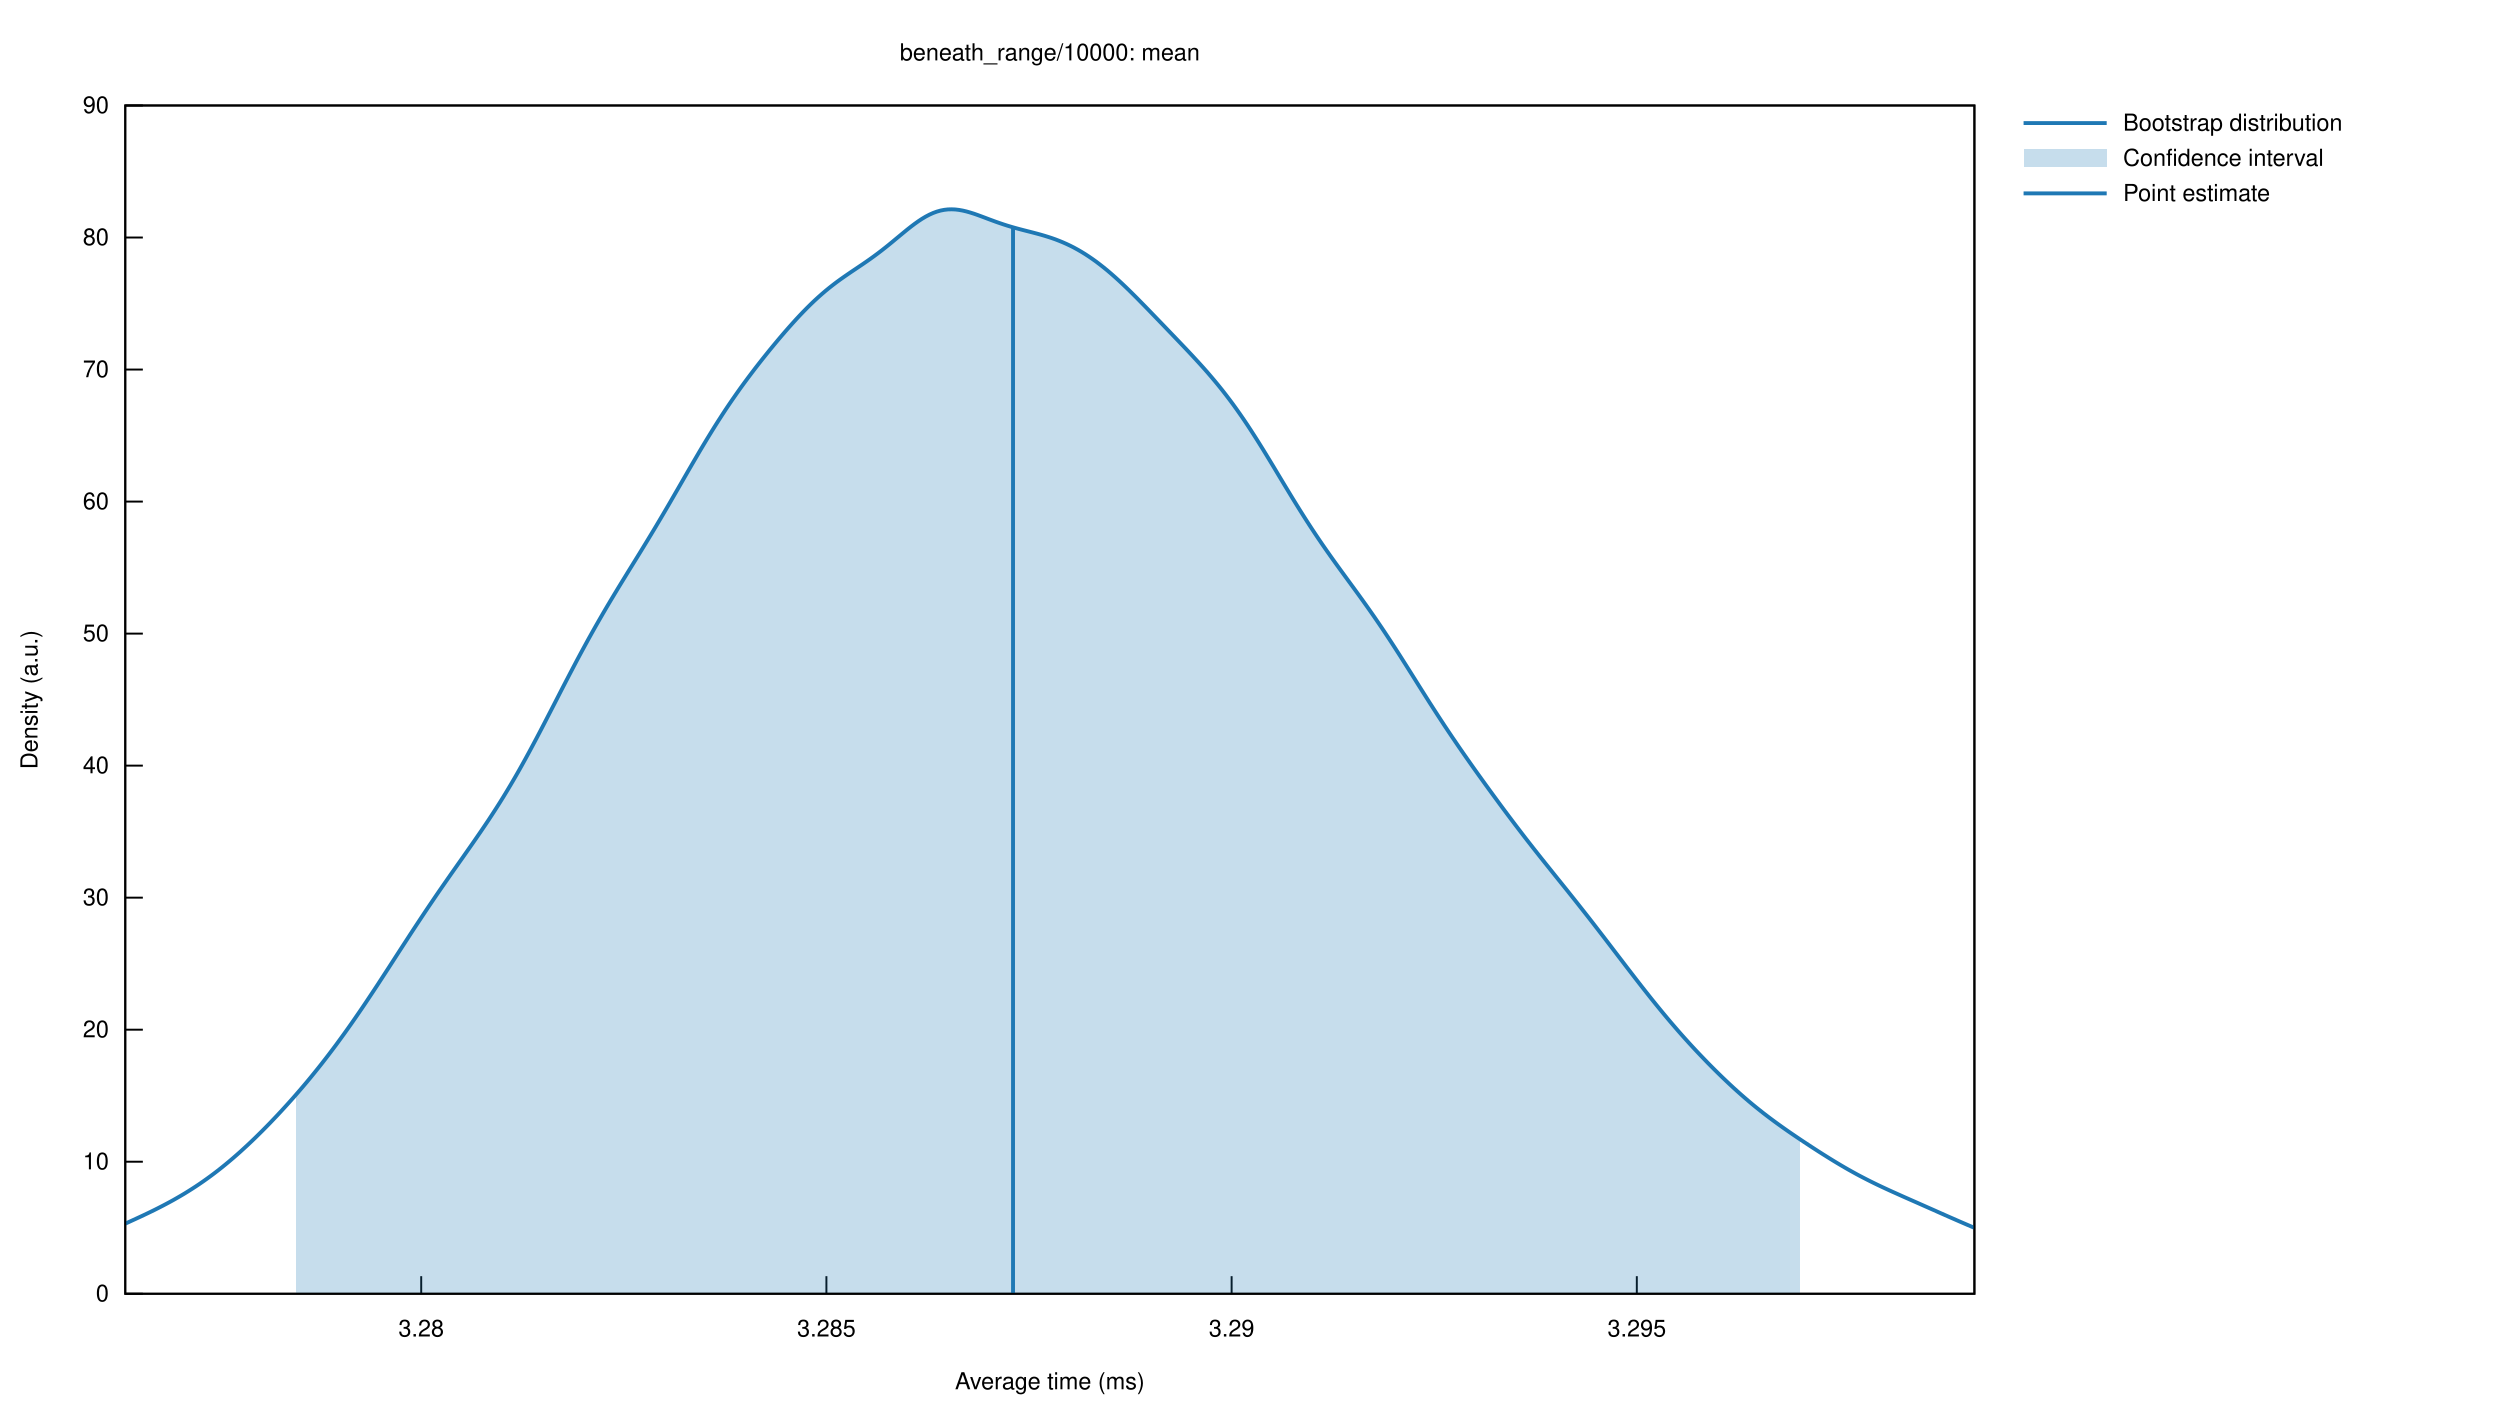
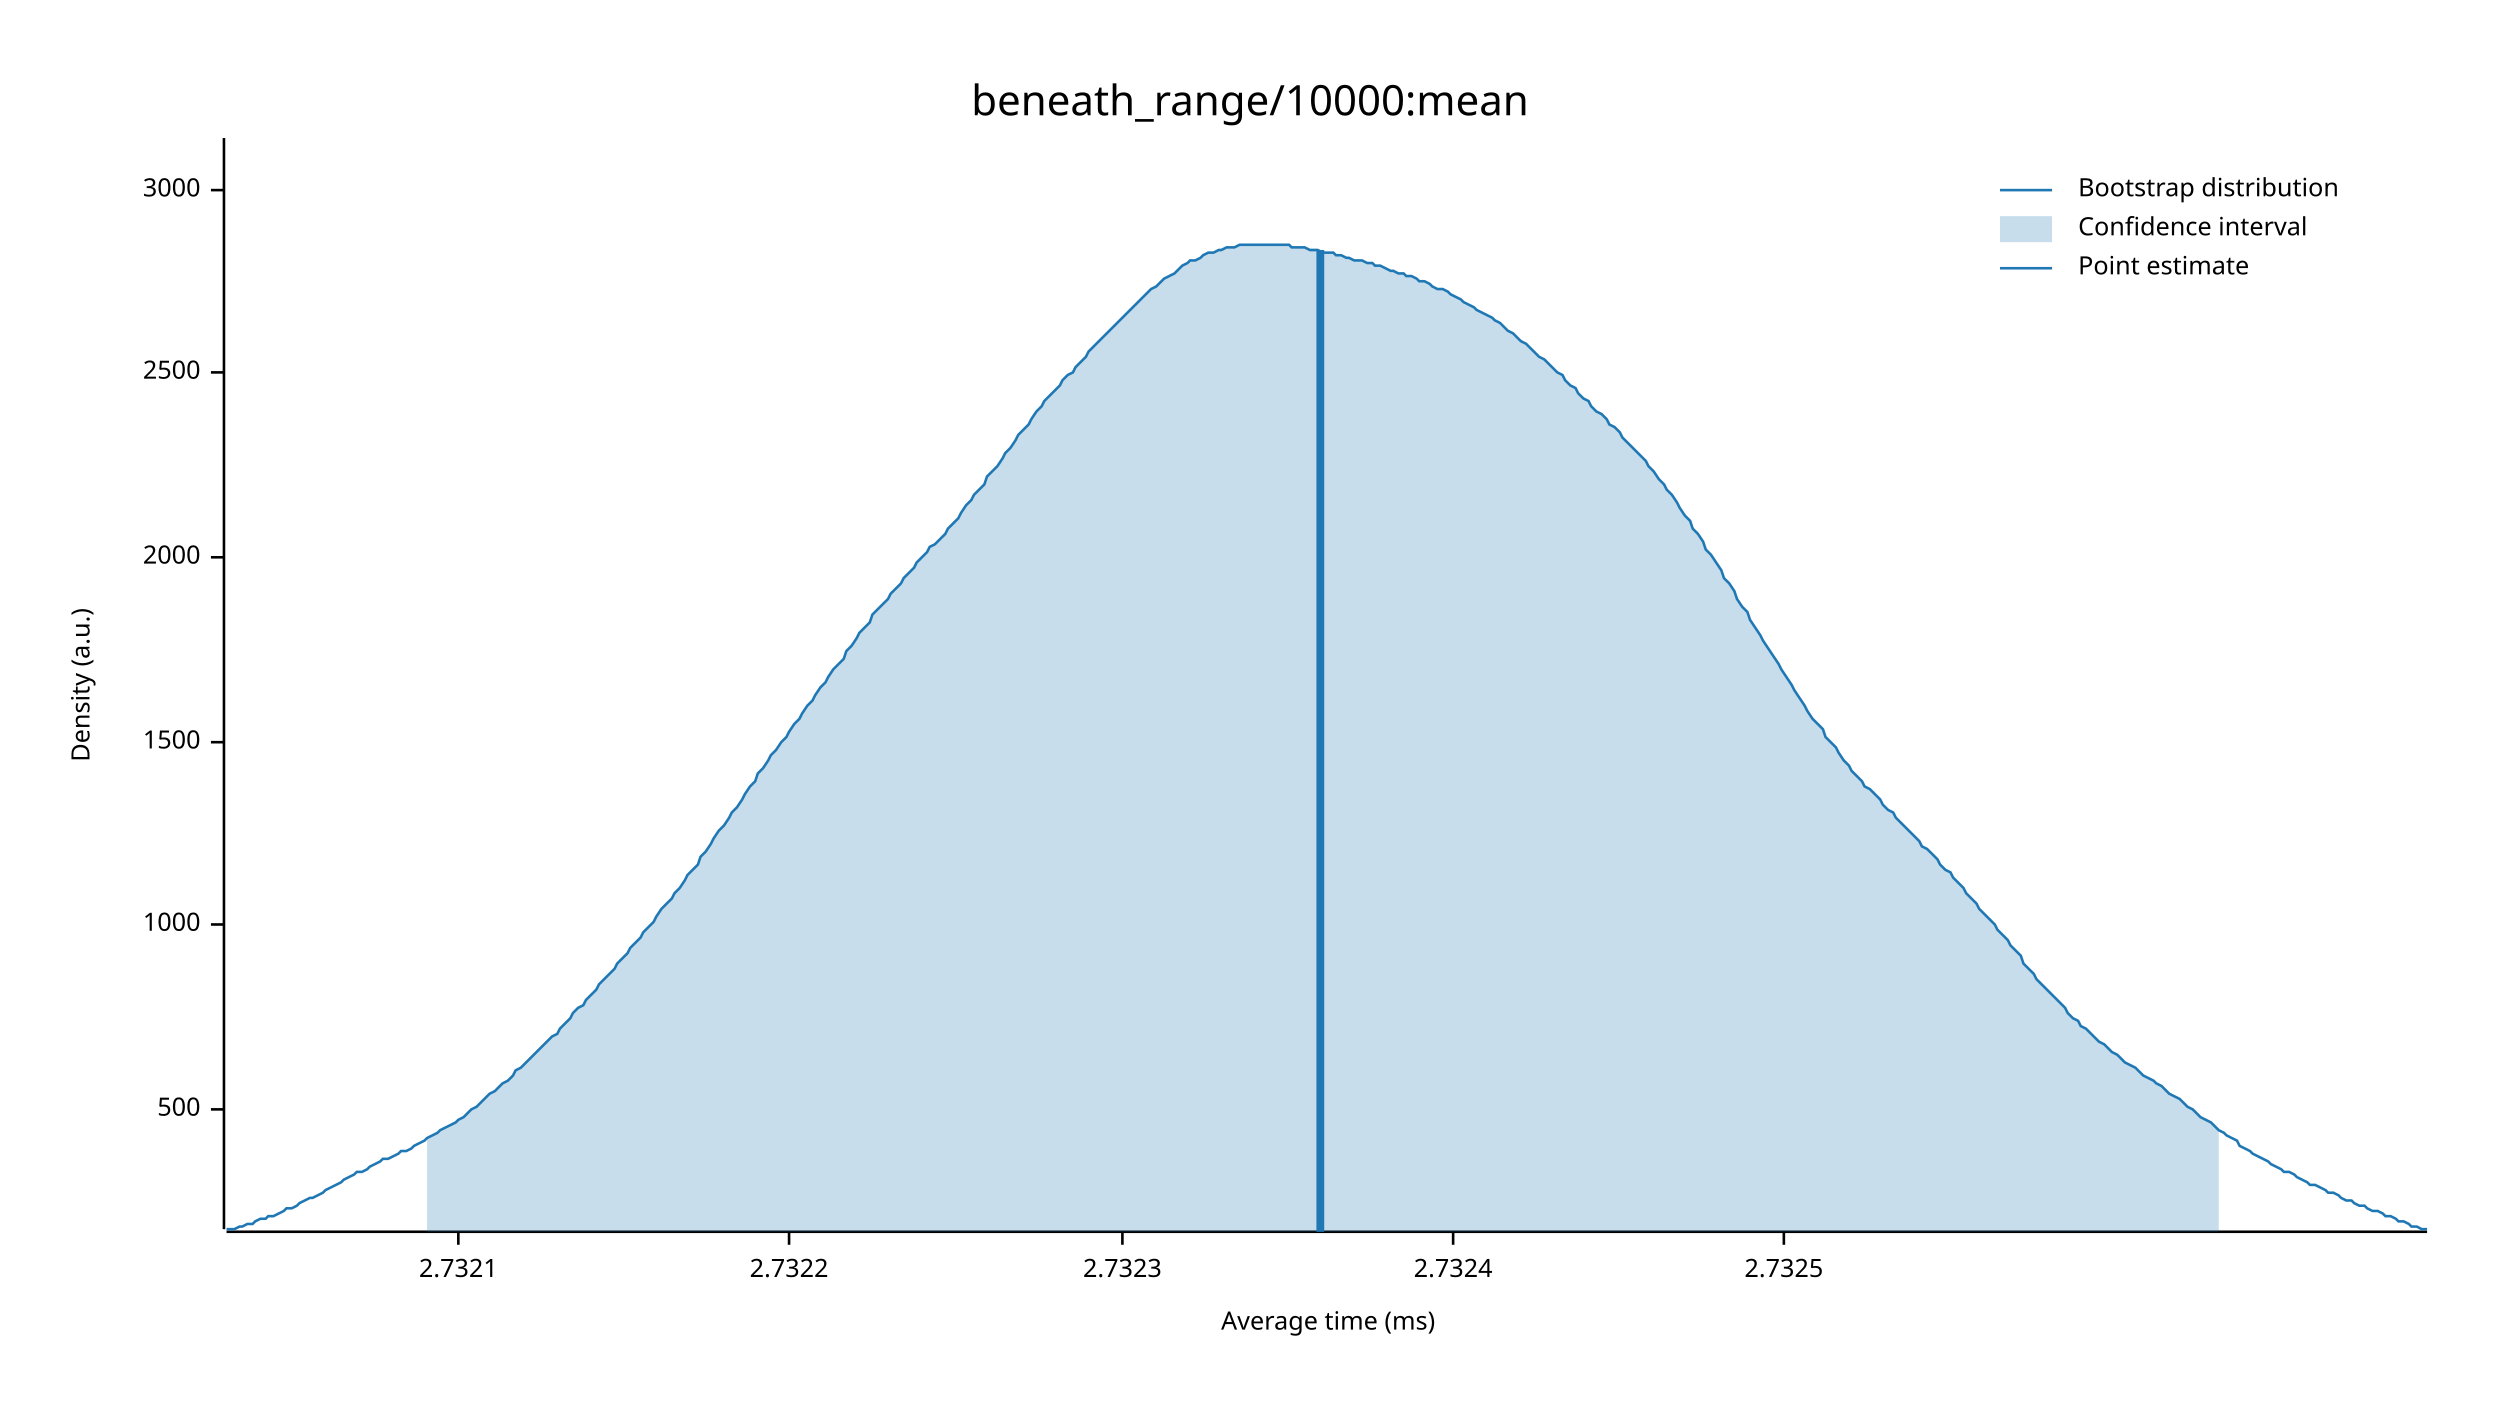
- <svg xmlns="http://www.w3.org/2000/svg" xmlns:xlink="http://www.w3.org/1999/xlink" viewBox="0 0 1280 720">
-   <g id="gnuplot_canvas">
-     <rect x="0" y="0" width="1280" height="720" fill="none" />
-     <defs>
-       <circle id="gpDot" r="0.5" stroke-width="0.5" stroke="currentColor" />
-       <path id="gpPt0" stroke-width="0.222" stroke="currentColor" d="M-1,0 h2 M0,-1 v2" />
-       <path id="gpPt1" stroke-width="0.222" stroke="currentColor" d="M-1,-1 L1,1 M1,-1 L-1,1" />
-       <path id="gpPt2" stroke-width="0.222" stroke="currentColor" d="M-1,0 L1,0 M0,-1 L0,1 M-1,-1 L1,1 M-1,1 L1,-1" />
-       <rect id="gpPt3" stroke-width="0.222" stroke="currentColor" x="-1" y="-1" width="2" height="2" />
-       <rect id="gpPt4" stroke-width="0.222" stroke="currentColor" fill="currentColor" x="-1" y="-1" width="2" height="2" />
-       <circle id="gpPt5" stroke-width="0.222" stroke="currentColor" cx="0" cy="0" r="1" />
-       <use xlink:href="#gpPt5" id="gpPt6" fill="currentColor" stroke="none" />
-       <path id="gpPt7" stroke-width="0.222" stroke="currentColor" d="M0,-1.33 L-1.33,0.67 L1.33,0.67 z" />
-       <use xlink:href="#gpPt7" id="gpPt8" fill="currentColor" stroke="none" />
-       <use xlink:href="#gpPt7" id="gpPt9" stroke="currentColor" transform="rotate(180)" />
-       <use xlink:href="#gpPt9" id="gpPt10" fill="currentColor" stroke="none" />
-       <use xlink:href="#gpPt3" id="gpPt11" stroke="currentColor" transform="rotate(45)" />
-       <use xlink:href="#gpPt11" id="gpPt12" fill="currentColor" stroke="none" />
-       <path id="gpPt13" stroke-width="0.222" stroke="currentColor" d="M0,1.330 L1.265,0.411 L0.782,-1.067 L-0.782,-1.076 L-1.265,0.411 z" />
-       <use xlink:href="#gpPt13" id="gpPt14" fill="currentColor" stroke="none" />
-       <filter id="textbox" filterUnits="objectBoundingBox" x="0" y="0" height="1" width="1">
-         <feFlood flood-color="white" flood-opacity="1" result="bgnd" />
-         <feComposite in="SourceGraphic" in2="bgnd" operator="atop" />
-       </filter>
-       <filter id="greybox" filterUnits="objectBoundingBox" x="0" y="0" height="1" width="1">
-         <feFlood flood-color="lightgrey" flood-opacity="1" result="grey" />
-         <feComposite in="SourceGraphic" in2="grey" operator="atop" />
-       </filter>
-     </defs>
-     <g fill="none" color="white" stroke="currentColor" stroke-width="1.00" stroke-linecap="butt" stroke-linejoin="miter">
- </g>
-     <g fill="none" color="black" stroke="currentColor" stroke-width="1.00" stroke-linecap="butt" stroke-linejoin="miter">
-       <path stroke="black" d="M64.14,662.40 L73.14,662.40  " />
-       <g transform="translate(55.75,666.30)" stroke="none" fill="black" font-family="Helvetica" font-size="12.00" text-anchor="end">
-         <text>
-           <tspan font-family="Helvetica"> 0</tspan>
-         </text>
-       </g>
-     </g>
-     <g fill="none" color="black" stroke="currentColor" stroke-width="1.00" stroke-linecap="butt" stroke-linejoin="miter">
-       <path stroke="black" d="M64.14,594.80 L73.14,594.80  " />
-       <g transform="translate(55.75,598.70)" stroke="none" fill="black" font-family="Helvetica" font-size="12.00" text-anchor="end">
-         <text>
-           <tspan font-family="Helvetica"> 10</tspan>
-         </text>
-       </g>
-     </g>
-     <g fill="none" color="black" stroke="currentColor" stroke-width="1.00" stroke-linecap="butt" stroke-linejoin="miter">
-       <path stroke="black" d="M64.14,527.20 L73.14,527.20  " />
-       <g transform="translate(55.75,531.10)" stroke="none" fill="black" font-family="Helvetica" font-size="12.00" text-anchor="end">
-         <text>
-           <tspan font-family="Helvetica"> 20</tspan>
-         </text>
-       </g>
-     </g>
-     <g fill="none" color="black" stroke="currentColor" stroke-width="1.00" stroke-linecap="butt" stroke-linejoin="miter">
-       <path stroke="black" d="M64.14,459.60 L73.14,459.60  " />
-       <g transform="translate(55.75,463.50)" stroke="none" fill="black" font-family="Helvetica" font-size="12.00" text-anchor="end">
-         <text>
-           <tspan font-family="Helvetica"> 30</tspan>
-         </text>
-       </g>
-     </g>
-     <g fill="none" color="black" stroke="currentColor" stroke-width="1.00" stroke-linecap="butt" stroke-linejoin="miter">
-       <path stroke="black" d="M64.14,392.00 L73.14,392.00  " />
-       <g transform="translate(55.75,395.90)" stroke="none" fill="black" font-family="Helvetica" font-size="12.00" text-anchor="end">
-         <text>
-           <tspan font-family="Helvetica"> 40</tspan>
-         </text>
-       </g>
-     </g>
-     <g fill="none" color="black" stroke="currentColor" stroke-width="1.00" stroke-linecap="butt" stroke-linejoin="miter">
-       <path stroke="black" d="M64.14,324.41 L73.14,324.41  " />
-       <g transform="translate(55.75,328.31)" stroke="none" fill="black" font-family="Helvetica" font-size="12.00" text-anchor="end">
-         <text>
-           <tspan font-family="Helvetica"> 50</tspan>
-         </text>
-       </g>
-     </g>
-     <g fill="none" color="black" stroke="currentColor" stroke-width="1.00" stroke-linecap="butt" stroke-linejoin="miter">
-       <path stroke="black" d="M64.14,256.81 L73.14,256.81  " />
-       <g transform="translate(55.75,260.71)" stroke="none" fill="black" font-family="Helvetica" font-size="12.00" text-anchor="end">
-         <text>
-           <tspan font-family="Helvetica"> 60</tspan>
-         </text>
-       </g>
-     </g>
-     <g fill="none" color="black" stroke="currentColor" stroke-width="1.00" stroke-linecap="butt" stroke-linejoin="miter">
-       <path stroke="black" d="M64.14,189.21 L73.14,189.21  " />
-       <g transform="translate(55.75,193.11)" stroke="none" fill="black" font-family="Helvetica" font-size="12.00" text-anchor="end">
-         <text>
-           <tspan font-family="Helvetica"> 70</tspan>
-         </text>
-       </g>
-     </g>
-     <g fill="none" color="black" stroke="currentColor" stroke-width="1.00" stroke-linecap="butt" stroke-linejoin="miter">
-       <path stroke="black" d="M64.14,121.61 L73.14,121.61  " />
-       <g transform="translate(55.75,125.51)" stroke="none" fill="black" font-family="Helvetica" font-size="12.00" text-anchor="end">
-         <text>
-           <tspan font-family="Helvetica"> 80</tspan>
-         </text>
-       </g>
-     </g>
-     <g fill="none" color="black" stroke="currentColor" stroke-width="1.00" stroke-linecap="butt" stroke-linejoin="miter">
-       <path stroke="black" d="M64.14,54.01 L73.14,54.01  " />
-       <g transform="translate(55.75,57.91)" stroke="none" fill="black" font-family="Helvetica" font-size="12.00" text-anchor="end">
-         <text>
-           <tspan font-family="Helvetica"> 90</tspan>
-         </text>
-       </g>
-     </g>
-     <g fill="none" color="black" stroke="currentColor" stroke-width="1.00" stroke-linecap="butt" stroke-linejoin="miter">
-       <path stroke="black" d="M215.66,662.40 L215.66,653.40  " />
-       <g transform="translate(215.66,684.30)" stroke="none" fill="black" font-family="Helvetica" font-size="12.00" text-anchor="middle">
-         <text>
-           <tspan font-family="Helvetica"> 3.28</tspan>
-         </text>
-       </g>
-     </g>
-     <g fill="none" color="black" stroke="currentColor" stroke-width="1.00" stroke-linecap="butt" stroke-linejoin="miter">
-       <path stroke="black" d="M423.12,662.40 L423.12,653.40  " />
-       <g transform="translate(423.12,684.30)" stroke="none" fill="black" font-family="Helvetica" font-size="12.00" text-anchor="middle">
-         <text>
-           <tspan font-family="Helvetica"> 3.285</tspan>
-         </text>
-       </g>
-     </g>
-     <g fill="none" color="black" stroke="currentColor" stroke-width="1.00" stroke-linecap="butt" stroke-linejoin="miter">
-       <path stroke="black" d="M630.59,662.40 L630.59,653.40  " />
-       <g transform="translate(630.59,684.30)" stroke="none" fill="black" font-family="Helvetica" font-size="12.00" text-anchor="middle">
-         <text>
-           <tspan font-family="Helvetica"> 3.29</tspan>
-         </text>
-       </g>
-     </g>
-     <g fill="none" color="black" stroke="currentColor" stroke-width="1.00" stroke-linecap="butt" stroke-linejoin="miter">
-       <path stroke="black" d="M838.05,662.40 L838.05,653.40  " />
-       <g transform="translate(838.05,684.30)" stroke="none" fill="black" font-family="Helvetica" font-size="12.00" text-anchor="middle">
-         <text>
-           <tspan font-family="Helvetica"> 3.295</tspan>
-         </text>
-       </g>
-     </g>
-     <g fill="none" color="black" stroke="currentColor" stroke-width="1.00" stroke-linecap="butt" stroke-linejoin="miter">
- </g>
-     <g fill="none" color="black" stroke="currentColor" stroke-width="1.00" stroke-linecap="butt" stroke-linejoin="miter">
-       <path stroke="black" d="M64.14,54.01 L64.14,662.40 L1010.90,662.40 L1010.90,54.01 L64.14,54.01 Z  " />
-     </g>
-     <g fill="none" color="black" stroke="currentColor" stroke-width="1.00" stroke-linecap="butt" stroke-linejoin="miter">
-       <g transform="translate(19.18,358.21) rotate(270)" stroke="none" fill="black" font-family="Helvetica" font-size="12.00" text-anchor="middle">
-         <text>
-           <tspan font-family="Helvetica">Density (a.u.)</tspan>
-         </text>
-       </g>
-     </g>
-     <g fill="none" color="black" stroke="currentColor" stroke-width="1.00" stroke-linecap="butt" stroke-linejoin="miter">
-       <g transform="translate(537.52,711.30)" stroke="none" fill="black" font-family="Helvetica" font-size="12.00" text-anchor="middle">
-         <text>
-           <tspan font-family="Helvetica">Average time (ms)</tspan>
-         </text>
-       </g>
-     </g>
-     <g fill="none" color="black" stroke="currentColor" stroke-width="1.00" stroke-linecap="butt" stroke-linejoin="miter">
- </g>
-     <g id="gnuplot_plot_1">
-       <g fill="none" color="white" stroke="currentColor" stroke-width="2.00" stroke-linecap="butt" stroke-linejoin="miter">
- </g>
-       <g fill="none" color="black" stroke="currentColor" stroke-width="2.00" stroke-linecap="butt" stroke-linejoin="miter">
-         <g transform="translate(1087.02,66.91)" stroke="none" fill="black" font-family="Helvetica" font-size="12.00" text-anchor="start">
-           <text>
-             <tspan font-family="Helvetica">Bootstrap distribution</tspan>
-           </text>
-         </g>
-       </g>
-       <g fill="none" color="black" stroke="currentColor" stroke-width="2.00" stroke-linecap="butt" stroke-linejoin="miter">
-         <path stroke="rgb( 31, 120, 180)" d="M1036.07,63.01 L1078.63,63.01 M64.14,626.50 L66.04,625.64 L67.93,624.77 L69.83,623.90 L71.73,623.02 L73.63,622.13   L75.52,621.23 L77.42,620.31 L79.32,619.38 L81.22,618.42 L83.11,617.45 L85.01,616.45 L86.91,615.43 L88.81,614.39   L90.70,613.31 L92.60,612.21 L94.50,611.08 L96.39,609.91 L98.29,608.71 L100.19,607.48 L102.09,606.21 L103.98,604.91   L105.88,603.56 L107.78,602.18 L109.68,600.76 L111.57,599.31 L113.47,597.81 L115.37,596.27 L117.26,594.70 L119.16,593.09   L121.06,591.44 L122.96,589.76 L124.85,588.03 L126.75,586.28 L128.65,584.49 L130.55,582.67 L132.44,580.81 L134.34,578.93   L136.24,577.01 L138.14,575.07 L140.03,573.09 L141.93,571.09 L143.83,569.05 L145.72,566.99 L147.62,564.90 L149.52,562.78   L151.42,560.62 L153.31,558.44 L155.21,556.22 L157.11,553.97 L159.01,551.68 L160.90,549.36 L162.80,547.00 L164.70,544.61   L166.59,542.18 L168.49,539.71 L170.39,537.20 L172.29,534.66 L174.18,532.07 L176.08,529.46 L177.98,526.80 L179.88,524.11   L181.77,521.39 L183.67,518.63 L185.57,515.85 L187.47,513.03 L189.36,510.19 L191.26,507.33 L193.16,504.45 L195.05,501.55   L196.95,498.63 L198.85,495.71 L200.75,492.77 L202.64,489.84 L204.54,486.90 L206.44,483.97 L208.34,481.05 L210.23,478.13   L212.13,475.23 L214.03,472.35 L215.93,469.48 L217.82,466.64 L219.72,463.81 L221.62,461.01 L223.51,458.22 L225.41,455.46   L227.31,452.72 L229.21,449.99 L231.10,447.28 L233.00,444.58 L234.90,441.88 L236.80,439.19 L238.69,436.49 L240.59,433.79   L242.49,431.07 L244.38,428.33 L246.28,425.57 L248.18,422.77 L250.08,419.94 L251.97,417.05 L253.87,414.12 L255.77,411.14   L257.67,408.09 L259.56,404.98 L261.46,401.81 L263.36,398.57 L265.26,395.27 L267.15,391.91 L269.05,388.48 L270.95,385.00   L272.84,381.47 L274.74,377.90 L276.64,374.28 L278.54,370.63 L280.43,366.96 L282.33,363.28 L284.23,359.59 L286.13,355.89   L288.02,352.21 L289.92,348.54 L291.82,344.90 L293.72,341.28 L295.61,337.69 L297.51,334.15 L299.41,330.65 L301.30,327.19   L303.20,323.78 L305.10,320.41 L307.00,317.09 L308.89,313.82 L310.79,310.58 L312.69,307.39 L314.59,304.23 L316.48,301.10   L318.38,298.00 L320.28,294.91 L322.17,291.83 L324.07,288.76 L325.97,285.69 L327.87,282.61 L329.76,279.52 L331.66,276.41   L333.56,273.27 L335.46,270.12 L337.35,266.94 L339.25,263.73 L341.15,260.50 L343.05,257.25 L344.94,253.97 L346.84,250.69   L348.74,247.40 L350.63,244.11 L352.53,240.82 L354.43,237.55 L356.33,234.30 L358.22,231.07 L360.12,227.88 L362.02,224.73   L363.92,221.63 L365.81,218.58 L367.71,215.58 L369.61,212.63 L371.50,209.74 L373.40,206.91 L375.30,204.14 L377.20,201.42   L379.09,198.75 L380.99,196.14 L382.89,193.57 L384.79,191.05 L386.68,188.56 L388.58,186.12 L390.48,183.71 L392.38,181.34   L394.27,179.00 L396.17,176.69 L398.07,174.41 L399.96,172.17 L401.86,169.96 L403.76,167.79 L405.66,165.66 L407.55,163.57   L409.45,161.53 L411.35,159.54 L413.25,157.61 L415.14,155.74 L417.04,153.92 L418.94,152.18 L420.84,150.50 L422.73,148.88   L424.63,147.33 L426.53,145.84 L428.42,144.40 L430.32,143.02 L432.22,141.68 L434.12,140.37 L436.01,139.08 L437.91,137.81   L439.81,136.53 L441.71,135.25 L443.60,133.95 L445.50,132.62 L447.40,131.25 L449.29,129.85 L451.19,128.40 L453.09,126.91   L454.99,125.39 L456.88,123.84 L458.78,122.26 L460.68,120.69 L462.58,119.12 L464.47,117.57 L466.37,116.07 L468.27,114.64   L470.17,113.28 L472.06,112.03 L473.96,110.90 L475.86,109.90 L477.75,109.05 L479.65,108.35 L481.55,107.81 L483.45,107.44   L485.34,107.22 L487.24,107.17 L489.14,107.25 L491.04,107.48 L492.93,107.82 L494.83,108.27 L496.73,108.81 L498.63,109.41   L500.52,110.07 L502.42,110.77 L504.32,111.48 L506.21,112.20 L508.11,112.90 L510.01,113.60 L511.91,114.26 L513.80,114.90   L515.70,115.51 L517.60,116.08 L519.50,116.63 L521.39,117.15 L523.29,117.65 L525.19,118.14 L527.08,118.62 L528.98,119.11   L530.88,119.61 L532.78,120.13 L534.67,120.68 L536.57,121.27 L538.47,121.89 L540.37,122.56 L542.26,123.29 L544.16,124.07   L546.06,124.91 L547.96,125.81 L549.85,126.77 L551.75,127.81 L553.65,128.91 L555.54,130.07 L557.44,131.31 L559.34,132.61   L561.24,133.97 L563.13,135.41 L565.03,136.90 L566.93,138.45 L568.83,140.07 L570.72,141.73 L572.62,143.45 L574.52,145.21   L576.41,147.01 L578.31,148.85 L580.21,150.73 L582.11,152.62 L584.00,154.55 L585.90,156.48 L587.80,158.43 L589.70,160.40   L591.59,162.36 L593.49,164.33 L595.39,166.30 L597.29,168.28 L599.18,170.25 L601.08,172.23 L602.98,174.21 L604.87,176.19   L606.77,178.18 L608.67,180.19 L610.57,182.22 L612.46,184.27 L614.36,186.34 L616.26,188.45 L618.16,190.60 L620.05,192.80   L621.95,195.05 L623.85,197.35 L625.75,199.71 L627.64,202.14 L629.54,204.63 L631.44,207.19 L633.33,209.82 L635.23,212.52   L637.13,215.29 L639.03,218.13 L640.92,221.03 L642.82,223.99 L644.72,227.00 L646.62,230.05 L648.51,233.14 L650.41,236.26   L652.31,239.40 L654.20,242.56 L656.10,245.72 L658.00,248.87 L659.90,252.00 L661.79,255.12 L663.69,258.20 L665.59,261.25   L667.49,264.26 L669.38,267.23 L671.28,270.15 L673.18,273.03 L675.08,275.86 L676.97,278.64 L678.87,281.38 L680.77,284.08   L682.66,286.74 L684.56,289.38 L686.46,292.00 L688.36,294.60 L690.25,297.19 L692.15,299.79 L694.05,302.39 L695.95,305.00   L697.84,307.63 L699.74,310.29 L701.64,312.98 L703.54,315.70 L705.43,318.46 L707.33,321.25 L709.23,324.09 L711.12,326.96   L713.02,329.86 L714.92,332.80 L716.82,335.76 L718.71,338.75 L720.61,341.75 L722.51,344.76 L724.41,347.78 L726.30,350.80   L728.20,353.81 L730.10,356.81 L731.99,359.79 L733.89,362.75 L735.79,365.69 L737.69,368.60 L739.58,371.49 L741.48,374.34   L743.38,377.17 L745.28,379.96 L747.17,382.73 L749.07,385.48 L750.97,388.20 L752.87,390.90 L754.76,393.58 L756.66,396.24   L758.56,398.88 L760.45,401.51 L762.35,404.13 L764.25,406.73 L766.15,409.32 L768.04,411.90 L769.94,414.46 L771.84,417.00   L773.74,419.53 L775.63,422.04 L777.53,424.53 L779.43,427.01 L781.32,429.47 L783.22,431.90 L785.12,434.33 L787.02,436.73   L788.91,439.12 L790.81,441.50 L792.71,443.87 L794.61,446.24 L796.50,448.60 L798.40,450.96 L800.30,453.32 L802.20,455.68   L804.09,458.05 L805.99,460.43 L807.89,462.82 L809.78,465.22 L811.68,467.63 L813.58,470.05 L815.48,472.49 L817.37,474.94   L819.27,477.40 L821.17,479.86 L823.07,482.34 L824.96,484.81 L826.86,487.30 L828.76,489.78 L830.66,492.26 L832.55,494.74   L834.45,497.21 L836.35,499.67 L838.24,502.12 L840.14,504.56 L842.04,506.98 L843.94,509.38 L845.83,511.76 L847.73,514.11   L849.63,516.44 L851.53,518.75 L853.42,521.02 L855.32,523.27 L857.22,525.48 L859.11,527.67 L861.01,529.83 L862.91,531.95   L864.81,534.05 L866.70,536.11 L868.60,538.15 L870.50,540.15 L872.40,542.13 L874.29,544.09 L876.19,546.01 L878.09,547.91   L879.99,549.78 L881.88,551.62 L883.78,553.43 L885.68,555.22 L887.57,556.97 L889.47,558.69 L891.37,560.38 L893.27,562.04   L895.16,563.67 L897.06,565.26 L898.96,566.82 L900.86,568.34 L902.75,569.84 L904.65,571.30 L906.55,572.73 L908.45,574.14   L910.34,575.52 L912.24,576.88 L914.14,578.22 L916.03,579.54 L917.93,580.84 L919.83,582.13 L921.73,583.41 L923.62,584.67   L925.52,585.92 L927.42,587.17 L929.32,588.40 L931.21,589.62 L933.11,590.83 L935.01,592.02 L936.90,593.20 L938.80,594.37   L940.70,595.52 L942.60,596.65 L944.49,597.76 L946.39,598.85 L948.29,599.91 L950.19,600.96 L952.08,601.98 L953.98,602.97   L955.88,603.95 L957.78,604.91 L959.67,605.84 L961.57,606.76 L963.47,607.66 L965.36,608.54 L967.26,609.42 L969.16,610.28   L971.06,611.13 L972.95,611.98 L974.85,612.83 L976.75,613.67 L978.65,614.51 L980.54,615.34 L982.44,616.18 L984.34,617.02   L986.23,617.86 L988.13,618.70 L990.03,619.54 L991.93,620.39 L993.82,621.23 L995.72,622.07 L997.62,622.91 L999.52,623.74   L1001.41,624.57 L1003.31,625.40 L1005.21,626.22 L1007.11,627.04 L1009.00,627.85 L1010.90,628.65  " />
-       </g>
-     </g>
-     <g id="gnuplot_plot_2">
-       <g fill="none" color="white" stroke="rgb( 31, 120, 180)" stroke-width="1.00" stroke-linecap="butt" stroke-linejoin="miter">
- </g>
-       <g fill="none" color="black" stroke="currentColor" stroke-width="1.00" stroke-linecap="butt" stroke-linejoin="miter">
-         <g transform="translate(1087.02,84.91)" stroke="none" fill="black" font-family="Helvetica" font-size="12.00" text-anchor="start">
-           <text>
-             <tspan font-family="Helvetica">Confidence interval</tspan>
-           </text>
-         </g>
-       </g>
-       <g fill="none" color="black" stroke="currentColor" stroke-width="1.00" stroke-linecap="butt" stroke-linejoin="miter">
-         <g stroke="none" shape-rendering="crispEdges">
-           <polygon fill="rgb( 31, 120, 180)" fill-opacity="0.25" points="1036.07,85.51 1078.63,85.51 1078.63,76.51 1036.07,76.51 " />
-           <polygon fill="rgb( 31, 120, 180)" fill-opacity="0.25" points="151.42,560.62 153.31,558.44 155.21,556.22 157.11,553.97 159.01,551.68 160.90,549.36 162.80,547.00 164.70,544.61 166.59,542.18 168.49,539.71 170.39,537.20 172.29,534.66 174.18,532.07 176.08,529.46 177.98,526.80 179.88,524.11 181.77,521.39 183.67,518.63 185.57,515.85 187.47,513.03 189.36,510.19 191.26,507.33 193.16,504.45 195.05,501.55 196.95,498.63 198.85,495.71 200.75,492.77 202.64,489.84 204.54,486.90 206.44,483.97 208.34,481.05 210.23,478.13 212.13,475.23 214.03,472.35 215.93,469.48 217.82,466.64 219.72,463.81 221.62,461.01 223.51,458.22 225.41,455.46 227.31,452.72 229.21,449.99 231.10,447.28 233.00,444.58 234.90,441.88 236.80,439.19 238.69,436.49 240.59,433.79 242.49,431.07 244.38,428.33 246.28,425.57 248.18,422.77 250.08,419.94 251.97,417.05 253.87,414.12 255.77,411.14 257.67,408.09 259.56,404.98 261.46,401.81 263.36,398.57 265.26,395.27 267.15,391.91 269.05,388.48 270.95,385.00 272.84,381.47 274.74,377.90 276.64,374.28 278.54,370.63 280.43,366.96 282.33,363.28 284.23,359.59 286.13,355.89 288.02,352.21 289.92,348.54 291.82,344.90 293.72,341.28 295.61,337.69 297.51,334.15 299.41,330.65 301.30,327.19 303.20,323.78 305.10,320.41 307.00,317.09 308.89,313.82 310.79,310.58 312.69,307.39 314.59,304.23 316.48,301.10 318.38,298.00 320.28,294.91 322.17,291.83 324.07,288.76 325.97,285.69 327.87,282.61 329.76,279.52 331.66,276.41 333.56,273.27 335.46,270.12 337.35,266.94 339.25,263.73 341.15,260.50 343.05,257.25 344.94,253.97 346.84,250.69 348.74,247.40 350.63,244.11 352.53,240.82 354.43,237.55 356.33,234.30 358.22,231.07 360.12,227.88 362.02,224.73 363.92,221.63 365.81,218.58 367.71,215.58 369.61,212.63 371.50,209.74 373.40,206.91 375.30,204.14 377.20,201.42 379.09,198.75 380.99,196.14 382.89,193.57 384.79,191.05 386.68,188.56 388.58,186.12 390.48,183.71 392.38,181.34 394.27,179.00 396.17,176.69 398.07,174.41 399.96,172.17 401.86,169.96 403.76,167.79 405.66,165.66 407.55,163.57 409.45,161.53 411.35,159.54 413.25,157.61 415.14,155.74 417.04,153.92 418.94,152.18 420.84,150.50 422.73,148.88 424.63,147.33 426.53,145.84 428.42,144.40 430.32,143.02 432.22,141.68 434.12,140.37 436.01,139.08 437.91,137.81 439.81,136.53 441.71,135.25 443.60,133.95 445.50,132.62 447.40,131.25 449.29,129.85 451.19,128.40 453.09,126.91 454.99,125.39 456.88,123.84 458.78,122.26 460.68,120.69 462.58,119.12 464.47,117.57 466.37,116.07 468.27,114.64 470.17,113.28 472.06,112.03 473.96,110.90 475.86,109.90 477.75,109.05 479.65,108.35 481.55,107.81 483.45,107.44 485.34,107.22 487.24,107.17 489.14,107.25 491.04,107.48 492.93,107.82 494.83,108.27 496.73,108.81 498.63,109.41 500.52,110.07 502.42,110.77 504.32,111.48 506.21,112.20 508.11,112.90 510.01,113.60 511.91,114.26 513.80,114.90 515.70,115.51 517.60,116.08 519.50,116.63 521.39,117.15 523.29,117.65 525.19,118.14 527.08,118.62 528.98,119.11 530.88,119.61 532.78,120.13 534.67,120.68 536.57,121.27 538.47,121.89 540.37,122.56 542.26,123.29 544.16,124.07 546.06,124.91 547.96,125.81 549.85,126.77 551.75,127.81 553.65,128.91 555.54,130.07 557.44,131.31 559.34,132.61 561.24,133.97 563.13,135.41 565.03,136.90 566.93,138.45 568.83,140.07 570.72,141.73 572.62,143.45 574.52,145.21 576.41,147.01 578.31,148.85 580.21,150.73 582.11,152.62 584.00,154.55 585.90,156.48 587.80,158.43 589.70,160.40 591.59,162.36 593.49,164.33 595.39,166.30 597.29,168.28 599.18,170.25 601.08,172.23 602.98,174.21 604.87,176.19 606.77,178.18 608.67,180.19 610.57,182.22 612.46,184.27 614.36,186.34 616.26,188.45 618.16,190.60 620.05,192.80 621.95,195.05 623.85,197.35 625.75,199.71 627.64,202.14 629.54,204.63 631.44,207.19 633.33,209.82 635.23,212.52 637.13,215.29 639.03,218.13 640.92,221.03 642.82,223.99 644.72,227.00 646.62,230.05 648.51,233.14 650.41,236.26 652.31,239.40 654.20,242.56 656.10,245.72 658.00,248.87 659.90,252.00 661.79,255.12 663.69,258.20 665.59,261.25 667.49,264.26 669.38,267.23 671.28,270.15 673.18,273.03 675.08,275.86 676.97,278.64 678.87,281.38 680.77,284.08 682.66,286.74 684.56,289.38 686.46,292.00 688.36,294.60 690.25,297.19 692.15,299.79 694.05,302.39 695.95,305.00 697.84,307.63 699.74,310.29 701.64,312.98 703.54,315.70 705.43,318.46 707.33,321.25 709.23,324.09 711.12,326.96 713.02,329.86 714.92,332.80 716.82,335.76 718.71,338.75 720.61,341.75 722.51,344.76 724.41,347.78 726.30,350.80 728.20,353.81 730.10,356.81 731.99,359.79 733.89,362.75 735.79,365.69 737.69,368.60 739.58,371.49 741.48,374.34 743.38,377.17 745.28,379.96 747.17,382.73 749.07,385.48 750.97,388.20 752.87,390.90 754.76,393.58 756.66,396.24 758.56,398.88 760.45,401.51 762.35,404.13 764.25,406.73 766.15,409.32 768.04,411.90 769.94,414.46 771.84,417.00 773.74,419.53 775.63,422.04 777.53,424.53 779.43,427.01 781.32,429.47 783.22,431.90 785.12,434.33 787.02,436.73 788.91,439.12 790.81,441.50 792.71,443.87 794.61,446.24 796.50,448.60 798.40,450.96 800.30,453.32 802.20,455.68 804.09,458.05 805.99,460.43 807.89,462.82 809.78,465.22 811.68,467.63 813.58,470.05 815.48,472.49 817.37,474.94 819.27,477.40 821.17,479.86 823.07,482.34 824.96,484.81 826.86,487.30 828.76,489.78 830.66,492.26 832.55,494.74 834.45,497.21 836.35,499.67 838.24,502.12 840.14,504.56 842.04,506.98 843.94,509.38 845.83,511.76 847.73,514.11 849.63,516.44 851.53,518.75 853.42,521.02 855.32,523.27 857.22,525.48 859.11,527.67 861.01,529.83 862.91,531.95 864.81,534.05 866.70,536.11 868.60,538.15 870.50,540.15 872.40,542.13 874.29,544.09 876.19,546.01 878.09,547.91 879.99,549.78 881.88,551.62 883.78,553.43 885.68,555.22 887.57,556.97 889.47,558.69 891.37,560.38 893.27,562.04 895.16,563.67 897.06,565.26 898.96,566.82 900.86,568.34 902.75,569.84 904.65,571.30 906.55,572.73 908.45,574.14 910.34,575.52 912.24,576.88 914.14,578.22 916.03,579.54 917.93,580.84 919.83,582.13 921.73,583.41 921.73,662.40 919.83,662.40 917.93,662.40 916.03,662.40 914.14,662.40 912.24,662.40 910.34,662.40 908.45,662.40 906.55,662.40 904.65,662.40 902.75,662.40 900.86,662.40 898.96,662.40 897.06,662.40 895.16,662.40 893.27,662.40 891.37,662.40 889.47,662.40 887.57,662.40 885.68,662.40 883.78,662.40 881.88,662.40 879.99,662.40 878.09,662.40 876.19,662.40 874.29,662.40 872.40,662.40 870.50,662.40 868.60,662.40 866.70,662.40 864.81,662.40 862.91,662.40 861.01,662.40 859.11,662.40 857.22,662.40 855.32,662.40 853.42,662.40 851.53,662.40 849.63,662.40 847.73,662.40 845.83,662.40 843.94,662.40 842.04,662.40 840.14,662.40 838.24,662.40 836.35,662.40 834.45,662.40 832.55,662.40 830.66,662.40 828.76,662.40 826.86,662.40 824.96,662.40 823.07,662.40 821.17,662.40 819.27,662.40 817.37,662.40 815.48,662.40 813.58,662.40 811.68,662.40 809.78,662.40 807.89,662.40 805.99,662.40 804.09,662.40 802.20,662.40 800.30,662.40 798.40,662.40 796.50,662.40 794.61,662.40 792.71,662.40 790.81,662.40 788.91,662.40 787.02,662.40 785.12,662.40 783.22,662.40 781.32,662.40 779.43,662.40 777.53,662.40 775.63,662.40 773.74,662.40 771.84,662.40 769.94,662.40 768.04,662.40 766.15,662.40 764.25,662.40 762.35,662.40 760.45,662.40 758.56,662.40 756.66,662.40 754.76,662.40 752.87,662.40 750.97,662.40 749.07,662.40 747.17,662.40 745.28,662.40 743.38,662.40 741.48,662.40 739.58,662.40 737.69,662.40 735.79,662.40 733.89,662.40 731.99,662.40 730.10,662.40 728.20,662.40 726.30,662.40 724.41,662.40 722.51,662.40 720.61,662.40 718.71,662.40 716.82,662.40 714.92,662.40 713.02,662.40 711.12,662.40 709.23,662.40 707.33,662.40 705.43,662.40 703.54,662.40 701.64,662.40 699.74,662.40 697.84,662.40 695.95,662.40 694.05,662.40 692.15,662.40 690.25,662.40 688.36,662.40 686.46,662.40 684.56,662.40 682.66,662.40 680.77,662.40 678.87,662.40 676.97,662.40 675.08,662.40 673.18,662.40 671.28,662.40 669.38,662.40 667.49,662.40 665.59,662.40 663.69,662.40 661.79,662.40 659.90,662.40 658.00,662.40 656.10,662.40 654.20,662.40 652.31,662.40 650.41,662.40 648.51,662.40 646.62,662.40 644.72,662.40 642.82,662.40 640.92,662.40 639.03,662.40 637.13,662.40 635.23,662.40 633.33,662.40 631.44,662.40 629.54,662.40 627.64,662.40 625.75,662.40 623.85,662.40 621.95,662.40 620.05,662.40 618.16,662.40 616.26,662.40 614.36,662.40 612.46,662.40 610.57,662.40 608.67,662.40 606.77,662.40 604.87,662.40 602.98,662.40 601.08,662.40 599.18,662.40 597.29,662.40 595.39,662.40 593.49,662.40 591.59,662.40 589.70,662.40 587.80,662.40 585.90,662.40 584.00,662.40 582.11,662.40 580.21,662.40 578.31,662.40 576.41,662.40 574.52,662.40 572.62,662.40 570.72,662.40 568.83,662.40 566.93,662.40 565.03,662.40 563.13,662.40 561.24,662.40 559.34,662.40 557.44,662.40 555.54,662.40 553.65,662.40 551.75,662.40 549.85,662.40 547.96,662.40 546.06,662.40 544.16,662.40 542.26,662.40 540.37,662.40 538.47,662.40 536.57,662.40 534.67,662.40 532.78,662.40 530.88,662.40 528.98,662.40 527.08,662.40 525.19,662.40 523.29,662.40 521.39,662.40 519.50,662.40 517.60,662.40 515.70,662.40 513.80,662.40 511.91,662.40 510.01,662.40 508.11,662.40 506.21,662.40 504.32,662.40 502.42,662.40 500.52,662.40 498.63,662.40 496.73,662.40 494.83,662.40 492.93,662.40 491.04,662.40 489.14,662.40 487.24,662.40 485.34,662.40 483.45,662.40 481.55,662.40 479.65,662.40 477.75,662.40 475.86,662.40 473.96,662.40 472.06,662.40 470.17,662.40 468.27,662.40 466.37,662.40 464.47,662.40 462.58,662.40 460.68,662.40 458.78,662.40 456.88,662.40 454.99,662.40 453.09,662.40 451.19,662.40 449.29,662.40 447.40,662.40 445.50,662.40 443.60,662.40 441.71,662.40 439.81,662.40 437.91,662.40 436.01,662.40 434.12,662.40 432.22,662.40 430.32,662.40 428.42,662.40 426.53,662.40 424.63,662.40 422.73,662.40 420.84,662.40 418.94,662.40 417.04,662.40 415.14,662.40 413.25,662.40 411.35,662.40 409.45,662.40 407.55,662.40 405.66,662.40 403.76,662.40 401.86,662.40 399.96,662.40 398.07,662.40 396.17,662.40 394.27,662.40 392.38,662.40 390.48,662.40 388.58,662.40 386.68,662.40 384.79,662.40 382.89,662.40 380.99,662.40 379.09,662.40 377.20,662.40 375.30,662.40 373.40,662.40 371.50,662.40 369.61,662.40 367.71,662.40 365.81,662.40 363.92,662.40 362.02,662.40 360.12,662.40 358.22,662.40 356.33,662.40 354.43,662.40 352.53,662.40 350.63,662.40 348.74,662.40 346.84,662.40 344.94,662.40 343.05,662.40 341.15,662.40 339.25,662.40 337.35,662.40 335.46,662.40 333.56,662.40 331.66,662.40 329.76,662.40 327.87,662.40 325.97,662.40 324.07,662.40 322.17,662.40 320.28,662.40 318.38,662.40 316.48,662.40 314.59,662.40 312.69,662.40 310.79,662.40 308.89,662.40 307.00,662.40 305.10,662.40 303.20,662.40 301.30,662.40 299.41,662.40 297.51,662.40 295.61,662.40 293.72,662.40 291.82,662.40 289.92,662.40 288.02,662.40 286.13,662.40 284.23,662.40 282.33,662.40 280.43,662.40 278.54,662.40 276.64,662.40 274.74,662.40 272.84,662.40 270.95,662.40 269.05,662.40 267.15,662.40 265.26,662.40 263.36,662.40 261.46,662.40 259.56,662.40 257.67,662.40 255.77,662.40 253.87,662.40 251.97,662.40 250.08,662.40 248.18,662.40 246.28,662.40 244.38,662.40 242.49,662.40 240.59,662.40 238.69,662.40 236.80,662.40 234.90,662.40 233.00,662.40 231.10,662.40 229.21,662.40 227.31,662.40 225.41,662.40 223.51,662.40 221.62,662.40 219.72,662.40 217.82,662.40 215.93,662.40 214.03,662.40 212.13,662.40 210.23,662.40 208.34,662.40 206.44,662.40 204.54,662.40 202.64,662.40 200.75,662.40 198.85,662.40 196.95,662.40 195.05,662.40 193.16,662.40 191.26,662.40 189.36,662.40 187.47,662.40 185.57,662.40 183.67,662.40 181.77,662.40 179.88,662.40 177.98,662.40 176.08,662.40 174.18,662.40 172.29,662.40 170.39,662.40 168.49,662.40 166.59,662.40 164.70,662.40 162.80,662.40 160.90,662.40 159.01,662.40 157.11,662.40 155.21,662.40 153.31,662.40 151.42,662.40 " />
-         </g>
-       </g>
-     </g>
-     <g id="gnuplot_plot_3">
-       <g fill="none" color="white" stroke="rgb( 31, 120, 180)" stroke-width="2.00" stroke-linecap="butt" stroke-linejoin="miter">
- </g>
-       <g fill="none" color="black" stroke="currentColor" stroke-width="2.00" stroke-linecap="butt" stroke-linejoin="miter">
-         <g transform="translate(1087.02,102.91)" stroke="none" fill="black" font-family="Helvetica" font-size="12.00" text-anchor="start">
-           <text>
-             <tspan font-family="Helvetica">Point estimate</tspan>
-           </text>
-         </g>
-       </g>
-       <g fill="none" color="black" stroke="currentColor" stroke-width="2.00" stroke-linecap="butt" stroke-linejoin="miter">
-         <path stroke="rgb( 31, 120, 180)" d="M1036.07,99.01 L1078.63,99.01 M518.67,662.40 L518.67,116.39  " />
-       </g>
-     </g>
-     <g fill="none" color="black" stroke="currentColor" stroke-width="2.00" stroke-linecap="butt" stroke-linejoin="miter">
- </g>
-     <g fill="none" color="black" stroke="black" stroke-width="1.00" stroke-linecap="butt" stroke-linejoin="miter">
- </g>
-     <g fill="none" color="black" stroke="currentColor" stroke-width="1.00" stroke-linecap="butt" stroke-linejoin="miter">
-       <path stroke="black" d="M64.14,54.01 L64.14,662.40 L1010.90,662.40 L1010.90,54.01 L64.14,54.01 Z  " />
-     </g>
-     <g fill="none" color="black" stroke="currentColor" stroke-width="1.00" stroke-linecap="butt" stroke-linejoin="miter">
-       <g transform="translate(537.52,30.91)" stroke="none" fill="black" font-family="Helvetica" font-size="12.00" text-anchor="middle">
-         <text>
-           <tspan font-family="Helvetica">beneath_range/10000: mean</tspan>
-         </text>
-       </g>
-     </g>
-     <g fill="none" color="black" stroke="currentColor" stroke-width="1.00" stroke-linecap="butt" stroke-linejoin="miter">
- </g>
-   </g>
+ <svg xmlns="http://www.w3.org/2000/svg" width="960" height="540" viewBox="0 0 960 540">
+   <text x="480" y="32" dy="0.76em" text-anchor="middle" font-family="sans-serif" font-size="16.129" opacity="1" fill="#000000">
+ beneath_range/10000:mean
+ </text>
+   <text x="27" y="263" dy="0.76em" text-anchor="middle" font-family="sans-serif" font-size="9.677" opacity="1" fill="#000000" transform="rotate(270, 27, 263)">
+ Density (a.u.)
+ </text>
+   <text x="510" y="513" dy="-0.5ex" text-anchor="middle" font-family="sans-serif" font-size="9.677" opacity="1" fill="#000000">
+ Average time (ms)
+ </text>
+   <polyline fill="none" opacity="1" stroke="#000000" stroke-width="1" points="86,53 86,472 " />
+   <text x="77" y="426" dy="0.5ex" text-anchor="end" font-family="sans-serif" font-size="9.677" opacity="1" fill="#000000">
+ 500
+ </text>
+   <polyline fill="none" opacity="1" stroke="#000000" stroke-width="1" points="81,426 86,426 " />
+   <text x="77" y="355" dy="0.5ex" text-anchor="end" font-family="sans-serif" font-size="9.677" opacity="1" fill="#000000">
+ 1000
+ </text>
+   <polyline fill="none" opacity="1" stroke="#000000" stroke-width="1" points="81,355 86,355 " />
+   <text x="77" y="285" dy="0.5ex" text-anchor="end" font-family="sans-serif" font-size="9.677" opacity="1" fill="#000000">
+ 1500
+ </text>
+   <polyline fill="none" opacity="1" stroke="#000000" stroke-width="1" points="81,285 86,285 " />
+   <text x="77" y="214" dy="0.5ex" text-anchor="end" font-family="sans-serif" font-size="9.677" opacity="1" fill="#000000">
+ 2000
+ </text>
+   <polyline fill="none" opacity="1" stroke="#000000" stroke-width="1" points="81,214 86,214 " />
+   <text x="77" y="143" dy="0.5ex" text-anchor="end" font-family="sans-serif" font-size="9.677" opacity="1" fill="#000000">
+ 2500
+ </text>
+   <polyline fill="none" opacity="1" stroke="#000000" stroke-width="1" points="81,143 86,143 " />
+   <text x="77" y="73" dy="0.5ex" text-anchor="end" font-family="sans-serif" font-size="9.677" opacity="1" fill="#000000">
+ 3000
+ </text>
+   <polyline fill="none" opacity="1" stroke="#000000" stroke-width="1" points="81,73 86,73 " />
+   <polyline fill="none" opacity="1" stroke="#000000" stroke-width="1" points="87,473 932,473 " />
+   <text x="176" y="483" dy="0.76em" text-anchor="middle" font-family="sans-serif" font-size="9.677" opacity="1" fill="#000000">
+ 2.7321
+ </text>
+   <polyline fill="none" opacity="1" stroke="#000000" stroke-width="1" points="176,473 176,478 " />
+   <text x="303" y="483" dy="0.76em" text-anchor="middle" font-family="sans-serif" font-size="9.677" opacity="1" fill="#000000">
+ 2.7322
+ </text>
+   <polyline fill="none" opacity="1" stroke="#000000" stroke-width="1" points="303,473 303,478 " />
+   <text x="431" y="483" dy="0.76em" text-anchor="middle" font-family="sans-serif" font-size="9.677" opacity="1" fill="#000000">
+ 2.7323
+ </text>
+   <polyline fill="none" opacity="1" stroke="#000000" stroke-width="1" points="431,473 431,478 " />
+   <text x="558" y="483" dy="0.76em" text-anchor="middle" font-family="sans-serif" font-size="9.677" opacity="1" fill="#000000">
+ 2.7324
+ </text>
+   <polyline fill="none" opacity="1" stroke="#000000" stroke-width="1" points="558,473 558,478 " />
+   <text x="685" y="483" dy="0.76em" text-anchor="middle" font-family="sans-serif" font-size="9.677" opacity="1" fill="#000000">
+ 2.7325
+ </text>
+   <polyline fill="none" opacity="1" stroke="#000000" stroke-width="1" points="685,473 685,478 " />
+   <polyline fill="none" opacity="1" stroke="#1F78B4" stroke-width="1" points="87,472 88,472 90,472 92,471 93,471 95,470 97,470 98,469 100,468 102,468 103,467 105,467 107,466 109,465 110,464 112,464 114,463 115,462 117,461 119,460 120,460 122,459 124,458 125,457 127,456 129,455 131,454 132,453 134,452 136,451 137,450 139,450 141,449 142,448 144,447 146,446 147,445 149,445 151,444 153,443 154,442 156,442 158,441 159,440 161,439 163,438 164,437 166,436 168,435 169,434 171,433 173,432 175,431 176,430 178,429 180,427 181,426 183,425 185,423 186,422 188,420 190,419 191,418 193,416 195,415 197,413 198,411 200,410 202,408 203,407 205,405 207,403 208,402 210,400 212,398 214,397 215,395 217,393 219,391 220,389 222,387 224,386 225,384 227,382 229,380 230,378 232,376 234,374 236,372 237,370 239,368 241,366 242,364 244,362 246,360 247,358 249,356 251,354 252,352 254,349 256,347 258,345 259,343 261,341 263,338 264,336 266,334 268,332 269,329 271,327 273,324 274,322 276,319 278,317 280,314 281,312 283,310 285,307 286,305 288,302 290,300 291,297 293,295 295,292 296,290 298,288 300,285 302,283 303,281 305,278 307,276 308,274 310,271 312,269 313,267 315,264 317,262 318,260 320,257 322,255 324,253 325,250 327,248 329,245 330,243 332,241 334,239 335,236 337,234 339,232 341,230 342,228 344,226 346,224 347,222 349,220 351,218 352,216 354,214 356,212 357,210 359,209 361,207 363,205 364,203 366,201 368,199 369,197 371,194 373,192 374,190 376,188 378,186 379,183 381,181 383,179 385,176 386,174 388,172 390,169 391,167 393,165 395,163 396,161 398,158 400,156 401,154 403,152 405,150 407,148 408,146 410,144 412,143 413,141 415,139 417,137 418,135 420,133 422,131 423,130 425,128 427,126 429,124 430,123 432,121 434,119 435,118 437,116 439,114 440,113 442,111 444,110 445,109 447,107 449,106 451,105 452,104 454,102 456,101 457,100 459,100 461,99 462,98 464,97 466,97 468,96 469,96 471,95 473,95 474,95 476,94 478,94 479,94 481,94 483,94 484,94 486,94 488,94 490,94 491,94 493,94 495,94 496,95 498,95 500,95 501,95 503,96 505,96 506,96 508,97 510,97 512,97 513,98 515,98 517,99 518,99 520,100 522,100 523,100 525,101 527,101 528,102 530,102 532,103 534,104 535,104 537,105 539,105 540,106 542,106 544,107 545,108 547,108 549,109 550,110 552,111 554,111 556,112 557,113 559,114 561,115 562,116 564,117 566,118 567,119 569,120 571,121 573,122 574,123 576,124 578,126 579,127 581,128 583,130 584,131 586,132 588,134 589,135 591,137 593,138 595,140 596,141 598,143 600,144 601,146 603,148 605,149 606,151 608,153 610,154 611,156 613,158 615,159 617,161 618,163 620,164 622,166 623,168 625,170 627,172 628,173 630,175 632,177 633,179 635,181 637,184 639,186 640,188 642,190 644,193 645,195 647,198 649,200 650,203 652,205 654,208 655,211 657,213 659,216 661,219 662,222 664,224 666,227 667,230 669,233 671,235 672,238 674,241 676,244 677,246 679,249 681,252 683,255 684,257 686,260 688,263 689,265 691,268 693,271 694,273 696,276 698,278 700,280 701,283 703,285 705,287 706,289 708,292 710,294 711,296 713,298 715,300 716,302 718,303 720,305 722,307 723,309 725,311 727,312 728,314 730,316 732,318 733,319 735,321 737,323 738,325 740,326 742,328 744,330 745,332 747,334 749,335 750,337 752,339 754,341 755,343 757,345 759,347 760,349 762,351 764,353 766,355 767,357 769,359 771,361 772,363 774,365 776,367 777,370 779,372 781,374 782,376 784,378 786,380 788,382 789,383 791,385 793,387 794,389 796,391 798,392 799,394 801,395 803,397 804,398 806,400 808,401 810,403 811,404 813,405 815,407 816,408 818,409 820,410 821,411 823,413 825,414 827,415 828,416 830,417 832,419 833,420 835,421 837,422 838,423 840,425 842,426 843,427 845,429 847,430 849,431 850,432 852,434 854,435 855,436 857,437 859,438 860,440 862,441 864,442 865,443 867,444 869,445 871,446 872,447 874,448 876,449 877,450 879,450 881,451 882,452 884,453 886,454 887,455 889,455 891,456 893,457 894,458 896,458 898,459 899,460 901,461 903,461 904,462 906,463 908,463 909,464 911,465 913,465 915,466 916,467 918,467 920,468 921,469 923,469 925,470 926,471 928,471 930,472 932,472 " />
+   <polygon opacity="0.25" fill="#1F78B4" points="164,437 166,436 168,435 169,434 171,433 173,432 175,431 176,430 178,429 180,427 181,426 183,425 185,423 186,422 188,420 190,419 191,418 193,416 195,415 197,413 198,411 200,410 202,408 203,407 205,405 207,403 208,402 210,400 212,398 214,397 215,395 217,393 219,391 220,389 222,387 224,386 225,384 227,382 229,380 230,378 232,376 234,374 236,372 237,370 239,368 241,366 242,364 244,362 246,360 247,358 249,356 251,354 252,352 254,349 256,347 258,345 259,343 261,341 263,338 264,336 266,334 268,332 269,329 271,327 273,324 274,322 276,319 278,317 280,314 281,312 283,310 285,307 286,305 288,302 290,300 291,297 293,295 295,292 296,290 298,288 300,285 302,283 303,281 305,278 307,276 308,274 310,271 312,269 313,267 315,264 317,262 318,260 320,257 322,255 324,253 325,250 327,248 329,245 330,243 332,241 334,239 335,236 337,234 339,232 341,230 342,228 344,226 346,224 347,222 349,220 351,218 352,216 354,214 356,212 357,210 359,209 361,207 363,205 364,203 366,201 368,199 369,197 371,194 373,192 374,190 376,188 378,186 379,183 381,181 383,179 385,176 386,174 388,172 390,169 391,167 393,165 395,163 396,161 398,158 400,156 401,154 403,152 405,150 407,148 408,146 410,144 412,143 413,141 415,139 417,137 418,135 420,133 422,131 423,130 425,128 427,126 429,124 430,123 432,121 434,119 435,118 437,116 439,114 440,113 442,111 444,110 445,109 447,107 449,106 451,105 452,104 454,102 456,101 457,100 459,100 461,99 462,98 464,97 466,97 468,96 469,96 471,95 473,95 474,95 476,94 478,94 479,94 481,94 483,94 484,94 486,94 488,94 490,94 491,94 493,94 495,94 496,95 498,95 500,95 501,95 503,96 505,96 506,96 508,97 510,97 512,97 513,98 515,98 517,99 518,99 520,100 522,100 523,100 525,101 527,101 528,102 530,102 532,103 534,104 535,104 537,105 539,105 540,106 542,106 544,107 545,108 547,108 549,109 550,110 552,111 554,111 556,112 557,113 559,114 561,115 562,116 564,117 566,118 567,119 569,120 571,121 573,122 574,123 576,124 578,126 579,127 581,128 583,130 584,131 586,132 588,134 589,135 591,137 593,138 595,140 596,141 598,143 600,144 601,146 603,148 605,149 606,151 608,153 610,154 611,156 613,158 615,159 617,161 618,163 620,164 622,166 623,168 625,170 627,172 628,173 630,175 632,177 633,179 635,181 637,184 639,186 640,188 642,190 644,193 645,195 647,198 649,200 650,203 652,205 654,208 655,211 657,213 659,216 661,219 662,222 664,224 666,227 667,230 669,233 671,235 672,238 674,241 676,244 677,246 679,249 681,252 683,255 684,257 686,260 688,263 689,265 691,268 693,271 694,273 696,276 698,278 700,280 701,283 703,285 705,287 706,289 708,292 710,294 711,296 713,298 715,300 716,302 718,303 720,305 722,307 723,309 725,311 727,312 728,314 730,316 732,318 733,319 735,321 737,323 738,325 740,326 742,328 744,330 745,332 747,334 749,335 750,337 752,339 754,341 755,343 757,345 759,347 760,349 762,351 764,353 766,355 767,357 769,359 771,361 772,363 774,365 776,367 777,370 779,372 781,374 782,376 784,378 786,380 788,382 789,383 791,385 793,387 794,389 796,391 798,392 799,394 801,395 803,397 804,398 806,400 808,401 810,403 811,404 813,405 815,407 816,408 818,409 820,410 821,411 823,413 825,414 827,415 828,416 830,417 832,419 833,420 835,421 837,422 838,423 840,425 842,426 843,427 845,429 847,430 849,431 850,432 852,434 852,473 164,473 " />
+   <polyline fill="none" opacity="1" stroke="#1F78B4" stroke-width="3" points="507,473 507,96 " />
+   <text x="798" y="68" dy="0.76em" text-anchor="start" font-family="sans-serif" font-size="9.677" opacity="1" fill="#000000">
+ Bootstrap distribution
+ </text>
+   <text x="798" y="83" dy="0.76em" text-anchor="start" font-family="sans-serif" font-size="9.677" opacity="1" fill="#000000">
+ Confidence interval
+ </text>
+   <text x="798" y="98" dy="0.76em" text-anchor="start" font-family="sans-serif" font-size="9.677" opacity="1" fill="#000000">
+ Point estimate
+ </text>
+   <polyline fill="none" opacity="1" stroke="#1F78B4" stroke-width="1" points="768,73 788,73 " />
+   <rect x="768" y="83" width="20" height="10" opacity="0.25" fill="#1F78B4" stroke="none" />
+   <polyline fill="none" opacity="1" stroke="#1F78B4" stroke-width="1" points="768,103 788,103 " />
</svg>
